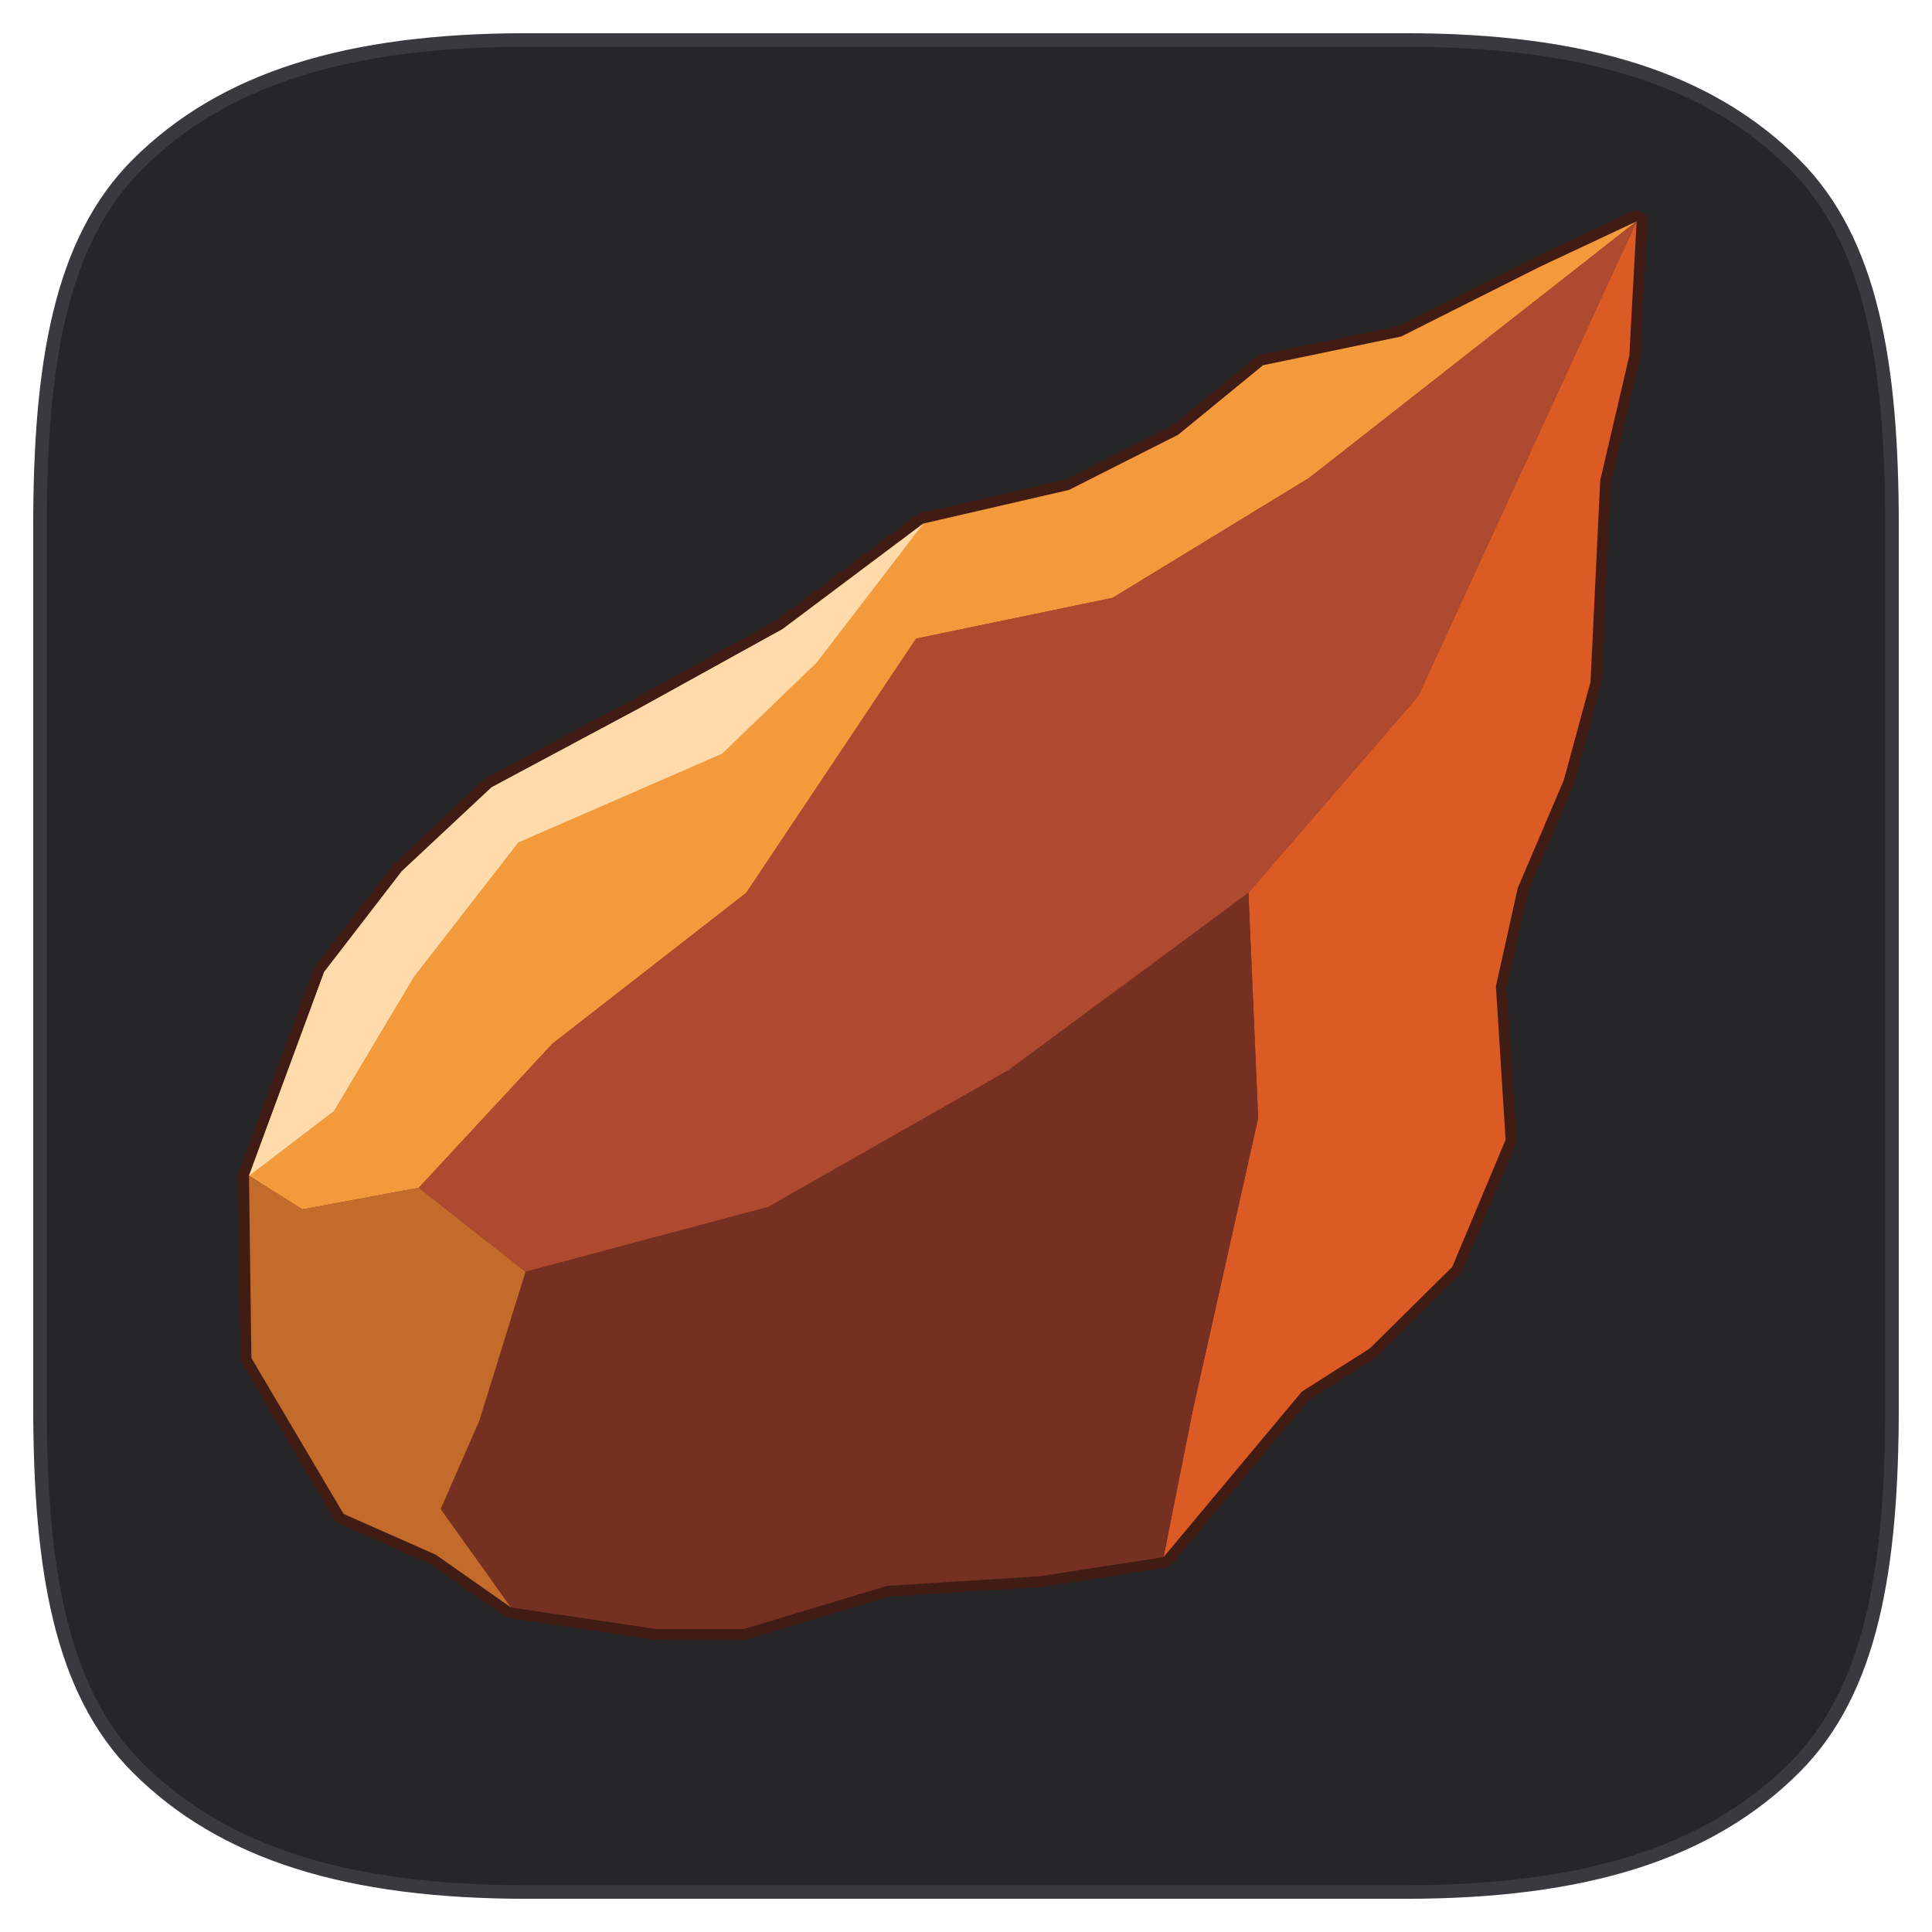
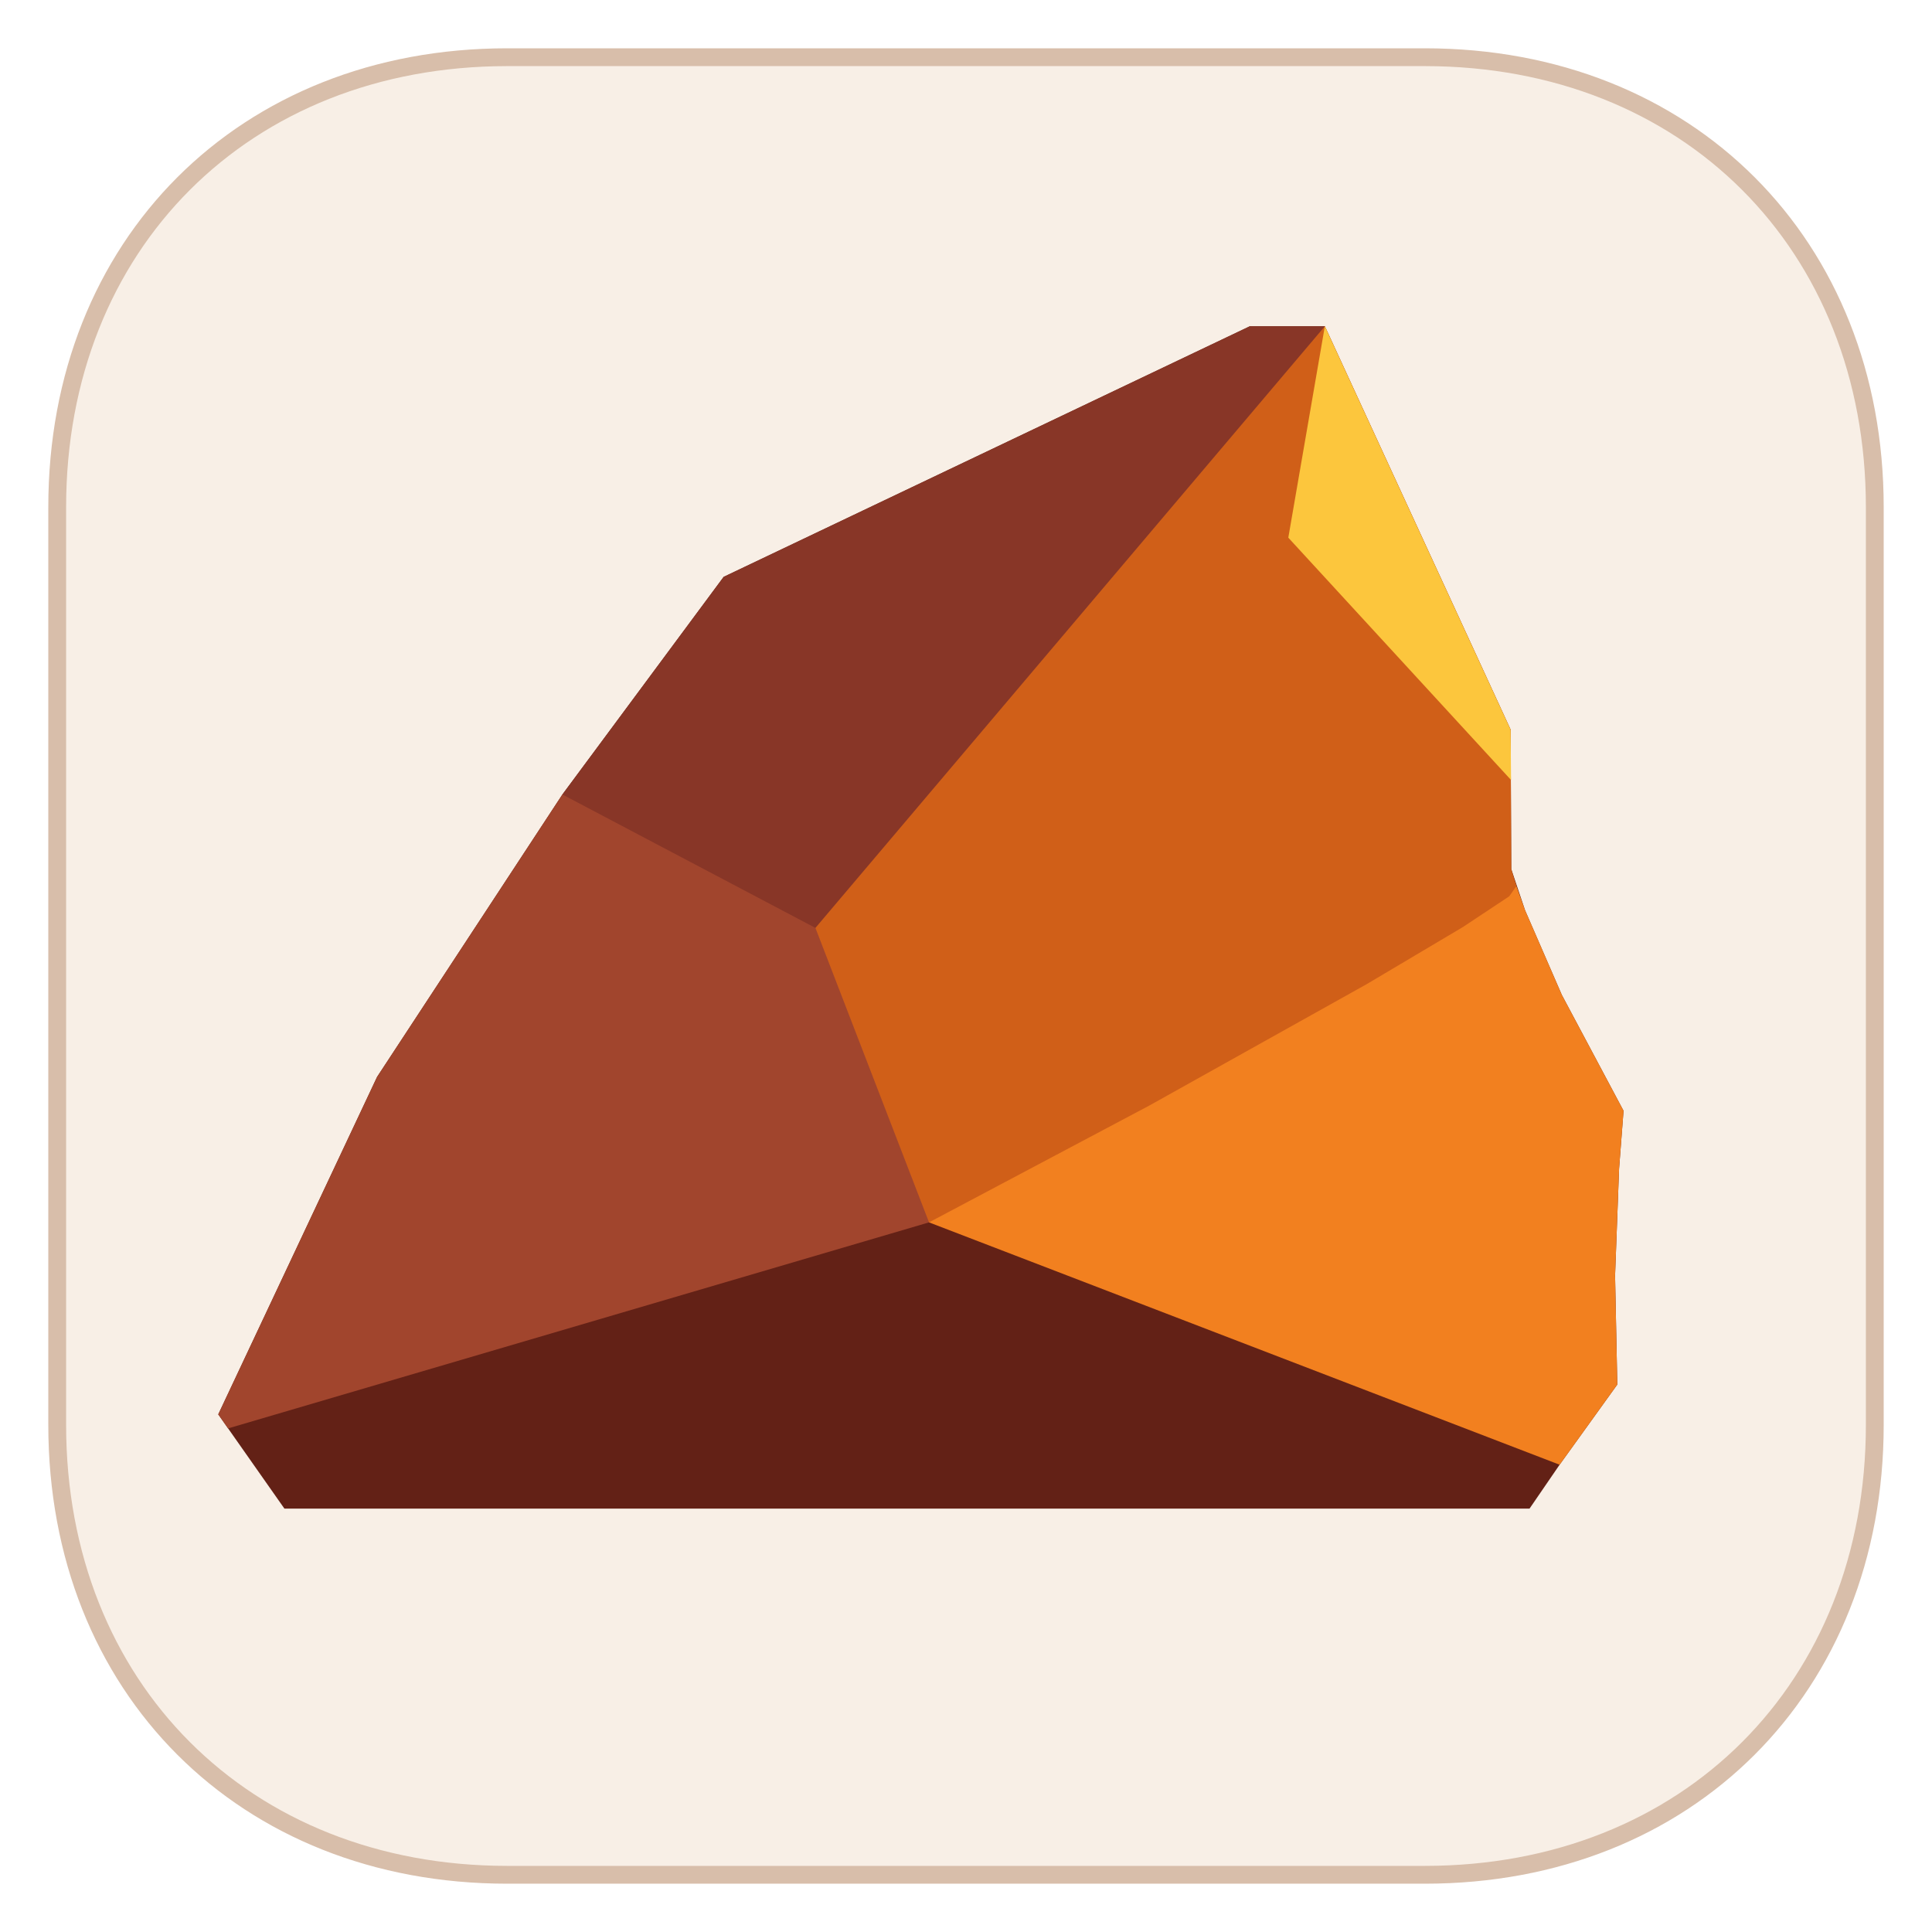
<svg xmlns="http://www.w3.org/2000/svg" viewBox="0 0 32 32" role="img" aria-label="Flint">
-   <g transform="scale(.0375) translate(-85.33333 -85.33333)">
-     <path fill="#262629" stroke="#39393e" stroke-width="6" d="       M318 103 H706 C785 103 840 120 878 158 C912 192 921 246 921 318       V706 C921 778 912 832 878 866 C840 904 785 921 706 921       H318 C239 921 184 904 146 866 C112 832 103 778 103 706       V318 C103 246 112 192 146 158 C184 120 239 103 318 103 Z" />
-     <g transform="translate(-34 -24.5) scale(1.0715 1.0592)">
-       <polygon fill="#87301e" stroke="#411c15" stroke-width="9" stroke-linejoin="round" points="786,196 783,252 771,304 767,388 756,429 737,474 728,515 732,579 710,632 676,666 648,684 591,753 540,761 477,765 418,783 382,783 322,774 291,752 253,735 215,670 214,594 245,509 277,467 314,432 375,399 434,366 492,322 552,308 597,285 632,256 689,244 746,215" />
-       <polygon fill="#f39a3d" points="786,196 746,215 689,244 632,256 597,285 552,308 492,322 434,366 375,399 314,432 277,467 245,509 214,594 236,608 284,599 339,539 419,476 489,370 570,353 651,303" />
-       <polygon fill="#ad4a30" points="786,196 651,303 570,353 489,370 419,476 339,539 284,599 328,634 428,607 527,550 626,476 696,394" />
-       <polygon fill="#dc5a23" points="786,196 783,252 771,304 767,388 756,429 737,474 728,515 732,579 710,632 676,666 648,684 591,753 603,692 630,570 626,476 696,394" />
-       <polygon fill="#763022" points="284,599 328,634 428,607 527,550 626,476 630,570 603,692 591,753 540,761 477,765 418,783 382,783 322,774 293,733 309,696" />
-       <polygon fill="#c36b2b" points="214,594 236,608 284,599 328,634 309,696 293,733 322,774 291,752 253,735 215,670" />
-       <polygon fill="#ffdbab" points="214,594 245,509 277,467 314,432 375,399 434,366 492,322 448,380 409,418 325,455 282,511 249,567" />
-     </g>
+   <g transform="translate(-2.88932 -2.88932) scale(.0368932)">
+     <path fill="#f8efe6" stroke="#d8beaa" stroke-width="8" d="       M306 104 H718 C836 104 920 188 920 306 V718       C920 836 836 920 718 920 H306 C188 920 104 836 104 718       V306 C104 188 188 104 306 104 Z" />
+     <polygon fill="#632116" points="176.3,713.3 247.6,561.8 330.8,435 403.2,337.3       639.4,224.8 673.1,224.8 756.5,405.9 756.8,468.5 763,487 779.5,525       807.2,577 805.2,603 803.4,651 804.4,699.9 778.5,735.9 765,755.6 206,755.6" />
+     <polygon fill="#a1452d" points="176.3,713.3 247.6,561.8 330.8,435 333.1,434.1 446.7,493.3       497.1,626.6 495.4,627.1 180.7,719.6" />
+     <polygon fill="#883627" points="330.8,435 403.2,337.3 639.4,224.8 673.1,224.8       672.5,229.3 447.5,497.3 444.4,494.9" />
+     <polygon fill="#f2801f" points="495.4,627.1 496.1,624.8 594.4,572.2 691.8,517.8 735.1,492.1       755.3,478.4 758.4,474.1 759.1,476.1 763,487 779.5,525 807.2,577 805.2,603 803.4,651       804.4,699.9 778.5,735.9" />
+     <polygon fill="#d05f18" points="444.4,494.9 673.1,224.8 756.5,405.9 756.8,468.5       759.1,476.1 755.9,480.7 735.1,494.5 691.8,520.2 594.4,574.6 495.4,627.1" />
+     <polygon fill="#fcc63d" points="673.1,224.8 756.5,405.9 756.7,428.5 656.7,319.7" />
  </g>
</svg>
